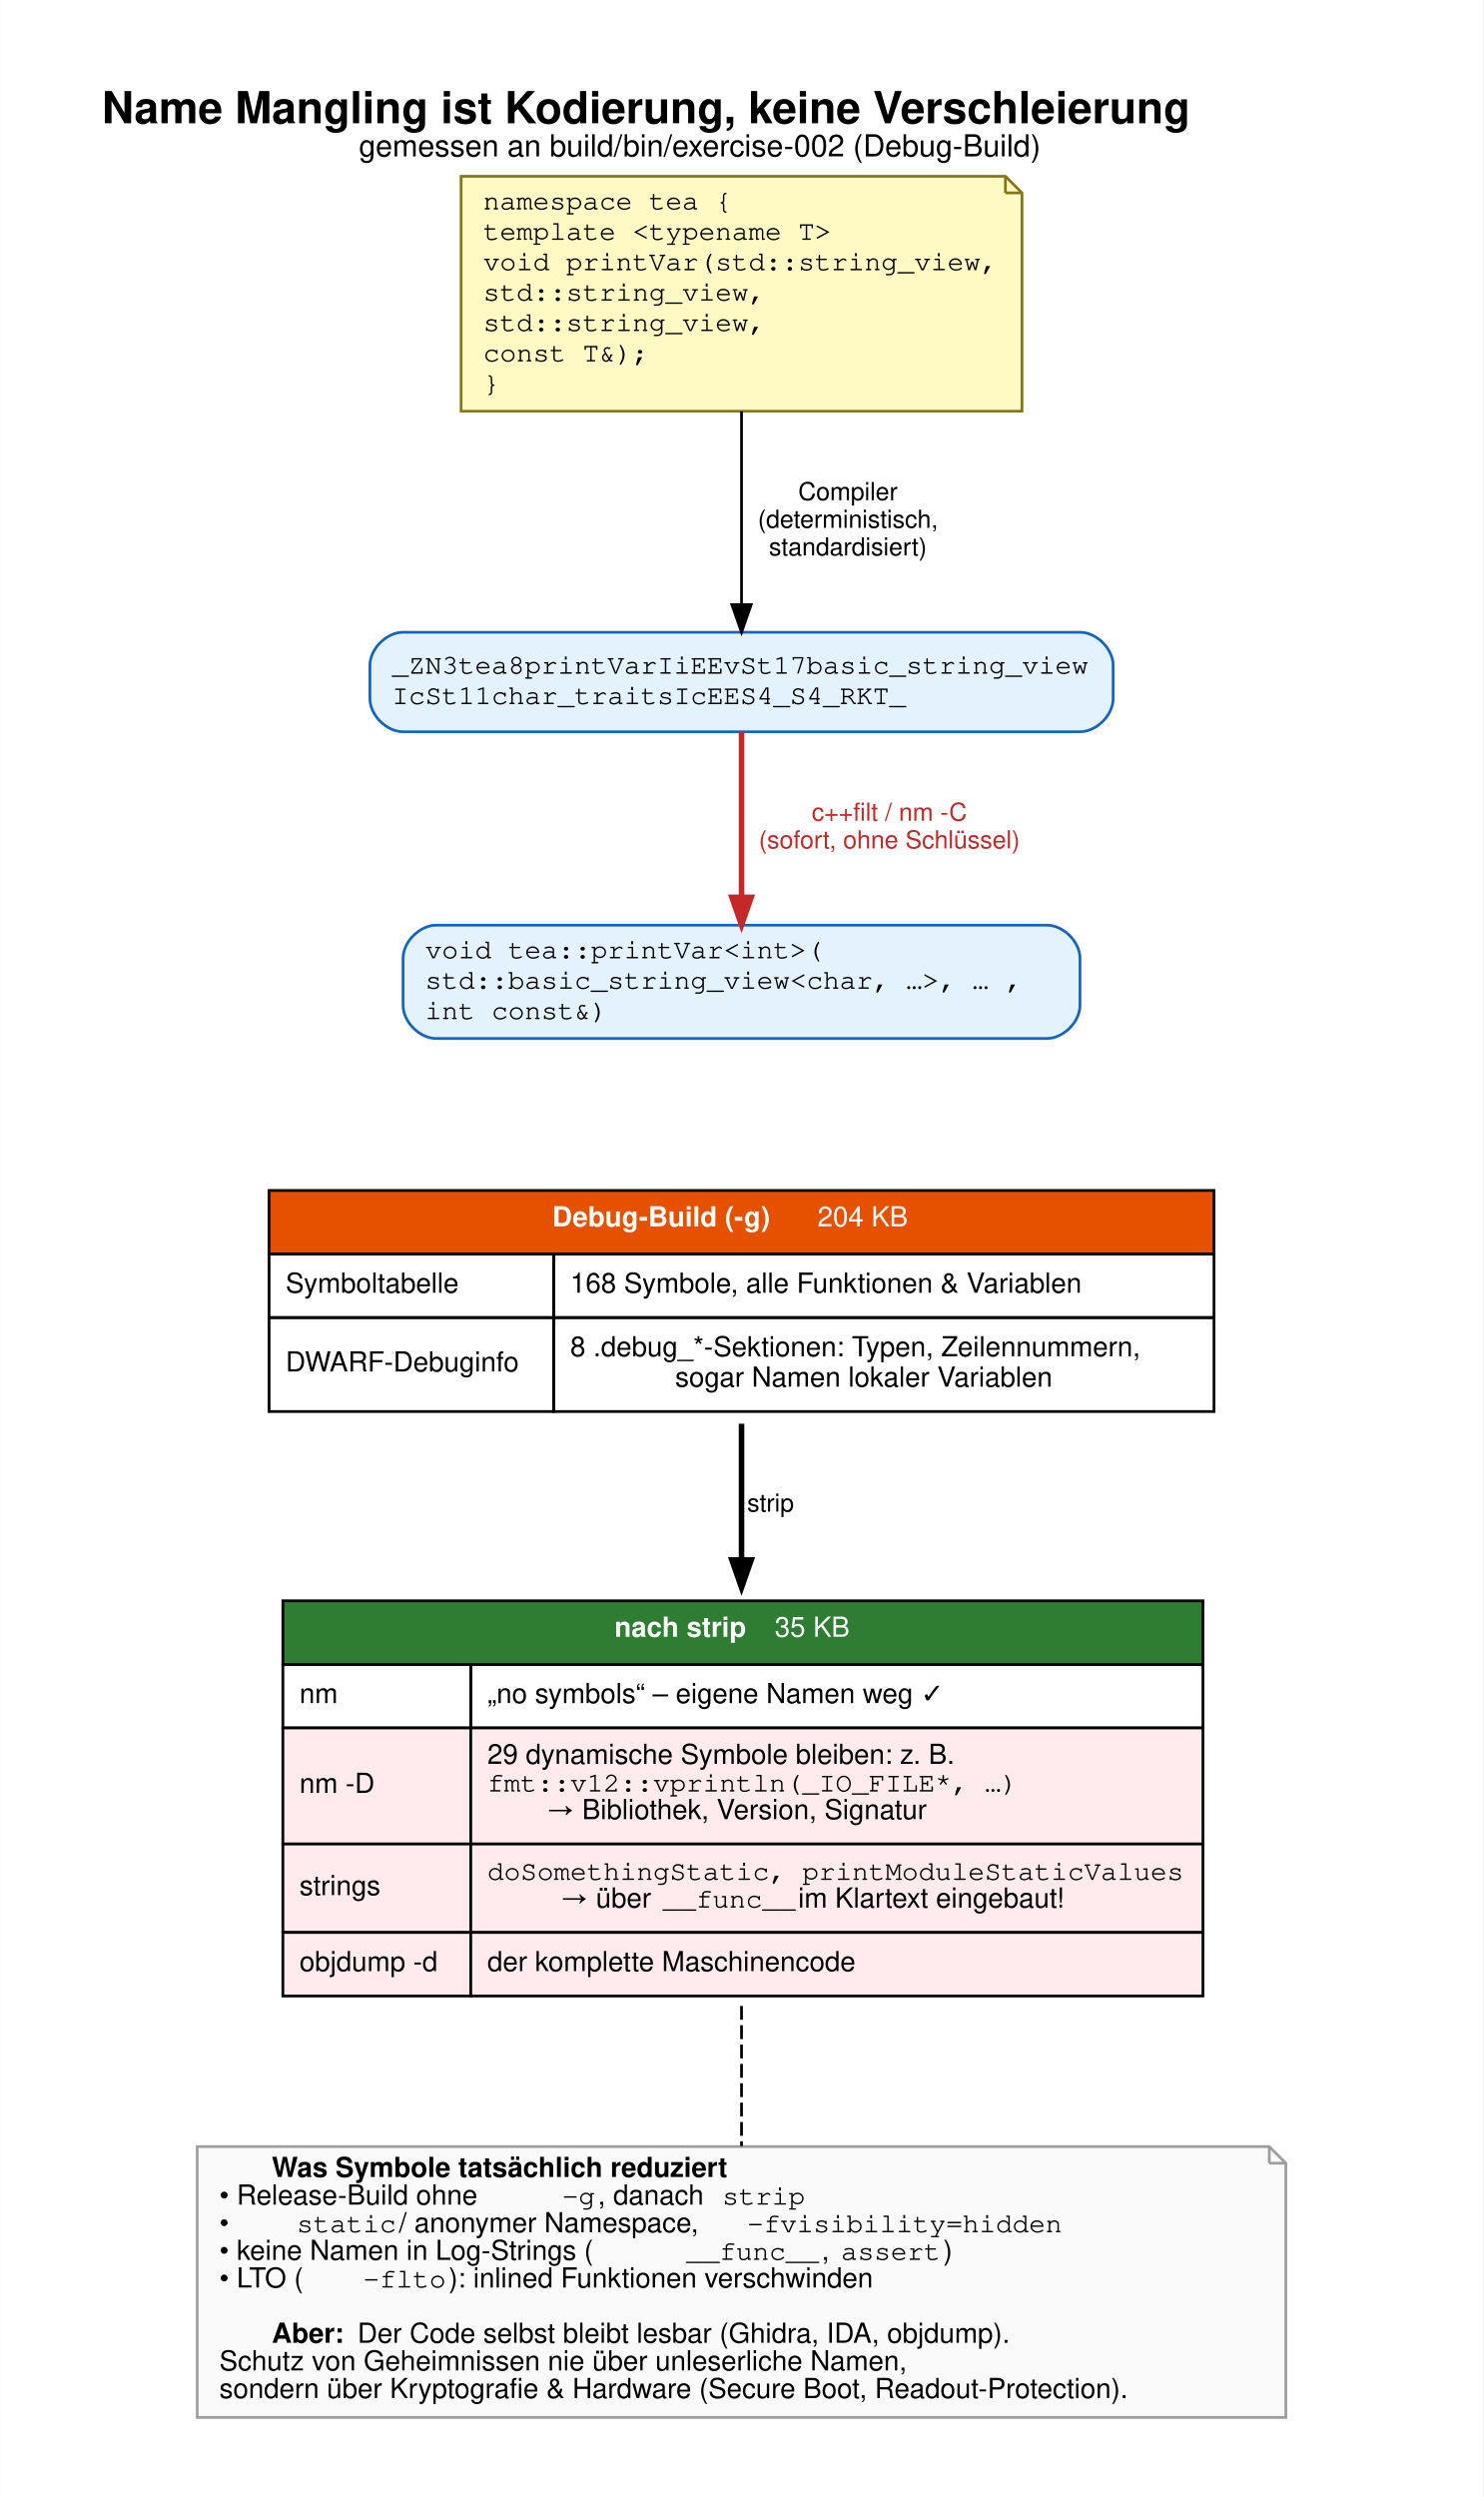
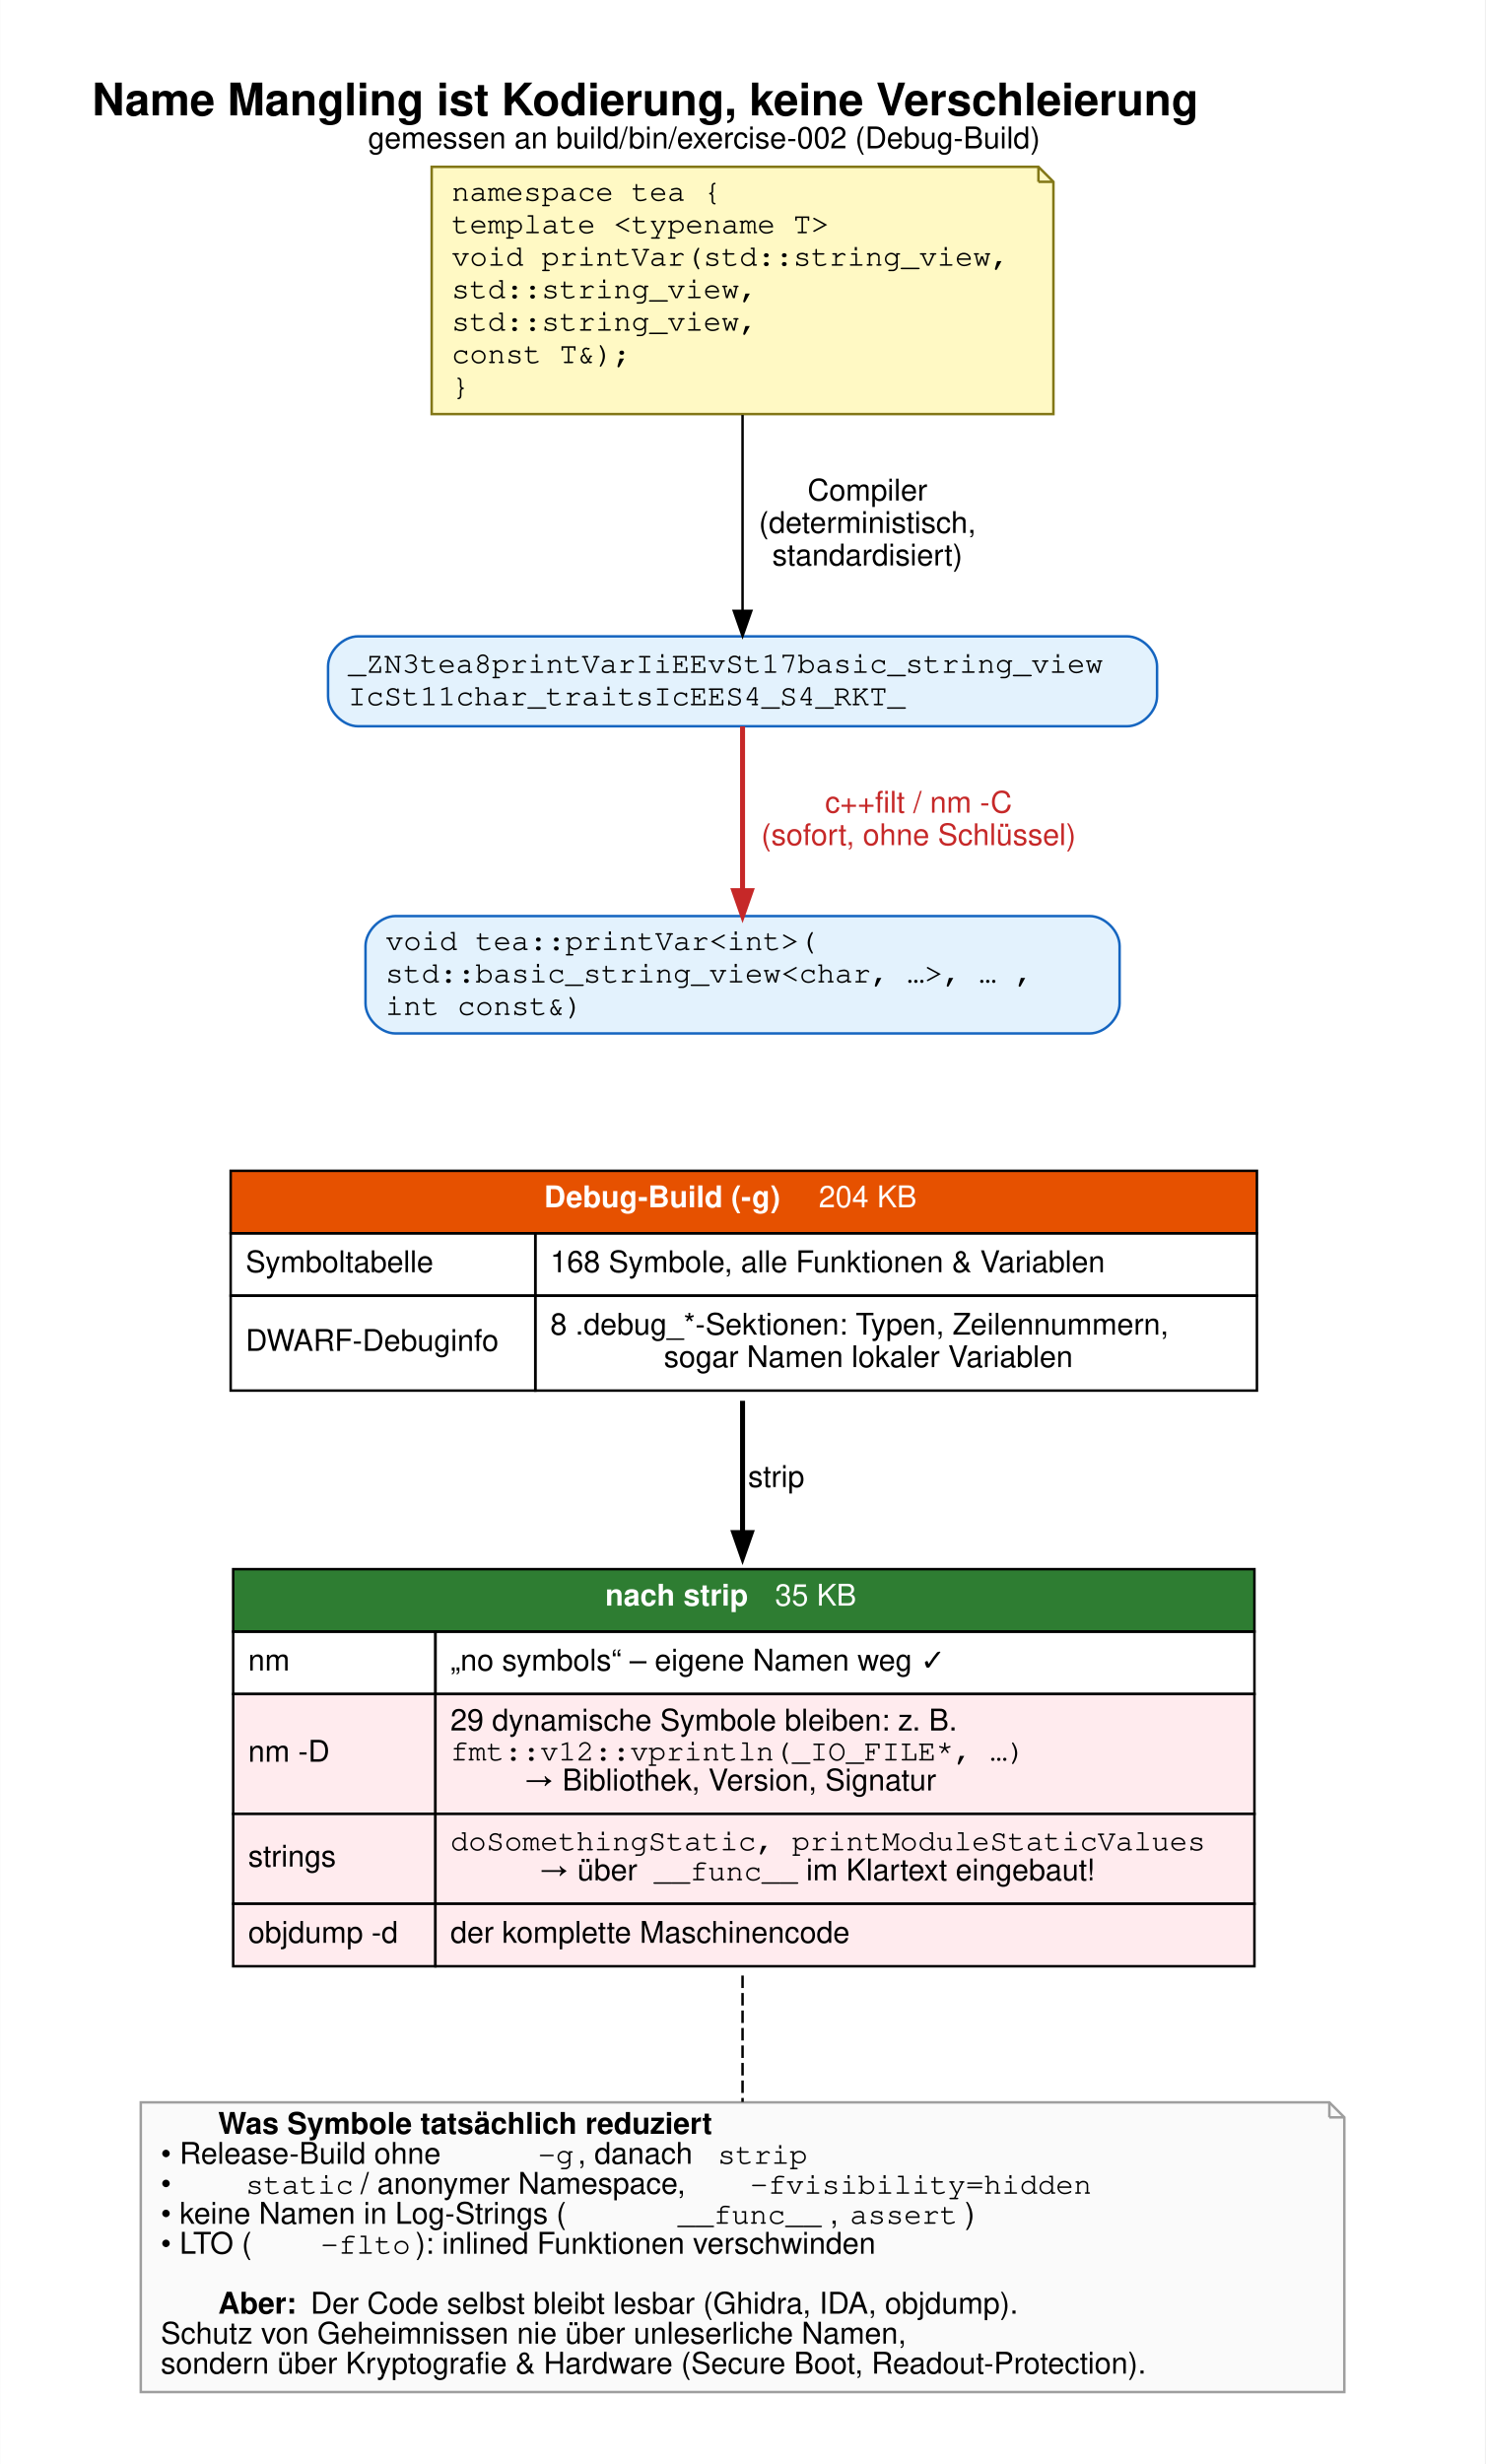
- <svg xmlns="http://www.w3.org/2000/svg" width="537pt" height="904pt" viewBox="0.00 0.00 536.60 903.60">
-   <g id="graph0" class="graph" transform="scale(1 1) rotate(0) translate(28.8 874.8)">
-     <polygon fill="white" stroke="transparent" points="-28.8,28.8 -28.8,-874.8 507.8,-874.8 507.8,28.8 -28.8,28.8" />
-     <text text-anchor="start" x="8" y="-830.2" font-family="Helvetica,sans-Serif" font-weight="bold" font-size="16.00">Name Mangling ist Kodierung, keine Verschleierung</text>
-     <text text-anchor="start" x="101" y="-818.2" font-family="Helvetica,sans-Serif" font-size="11.00">gemessen an build/bin/exercise-002 (Debug-Build)</text>
+ <svg xmlns="http://www.w3.org/2000/svg" width="595pt" height="987pt" viewBox="0.00 0.00 594.60 986.60">
+   <g id="graph0" class="graph" transform="scale(1 1) rotate(0) translate(28.8 957.8)">
+     <polygon fill="white" stroke="transparent" points="-28.8,28.8 -28.8,-957.8 565.8,-957.8 565.8,28.8 -28.8,28.8" />
+     <text text-anchor="start" x="8" y="-911.6" font-family="Helvetica,sans-Serif" font-weight="bold" font-size="18.00">Name Mangling ist Kodierung, keine Verschleierung</text>
+     <text text-anchor="start" x="118.5" y="-898.4" font-family="Helvetica,sans-Serif" font-size="12.00">gemessen an build/bin/exercise-002 (Debug-Build)</text>
    <g id="node1" class="node">
-       <polygon fill="#fff9c4" stroke="#827717" points="335,-811 138,-811 138,-726 341,-726 341,-805 335,-811" />
-       <polyline fill="none" stroke="#827717" points="335,-811 335,-805 " />
-       <polyline fill="none" stroke="#827717" points="341,-805 335,-805 " />
-       <text text-anchor="start" x="146" y="-799" font-family="Courier,monospace" font-size="10.00">namespace tea {</text>
-       <text text-anchor="start" x="146" y="-788" font-family="Courier,monospace" font-size="10.00">template &lt;typename T&gt;</text>
-       <text text-anchor="start" x="146" y="-777" font-family="Courier,monospace" font-size="10.00">void printVar(std::string_view,</text>
-       <text text-anchor="start" x="146" y="-766" font-family="Courier,monospace" font-size="10.00">              std::string_view,</text>
-       <text text-anchor="start" x="146" y="-755" font-family="Courier,monospace" font-size="10.00">              std::string_view,</text>
-       <text text-anchor="start" x="146" y="-744" font-family="Courier,monospace" font-size="10.00">              const T&amp;);</text>
-       <text text-anchor="start" x="146" y="-733" font-family="Courier,monospace" font-size="10.00">}</text>
+       <polygon fill="#fff9c4" stroke="#827717" points="387,-891 144,-891 144,-792 393,-792 393,-885 387,-891" />
+       <polyline fill="none" stroke="#827717" points="387,-891 387,-885 " />
+       <polyline fill="none" stroke="#827717" points="393,-885 387,-885 " />
+       <text text-anchor="start" x="152" y="-877.4" font-family="Courier,monospace" font-size="12.00">namespace tea {</text>
+       <text text-anchor="start" x="152" y="-864.4" font-family="Courier,monospace" font-size="12.00">template &lt;typename T&gt;</text>
+       <text text-anchor="start" x="152" y="-851.4" font-family="Courier,monospace" font-size="12.00">void printVar(std::string_view,</text>
+       <text text-anchor="start" x="152" y="-838.4" font-family="Courier,monospace" font-size="12.00">              std::string_view,</text>
+       <text text-anchor="start" x="152" y="-825.4" font-family="Courier,monospace" font-size="12.00">              std::string_view,</text>
+       <text text-anchor="start" x="152" y="-812.4" font-family="Courier,monospace" font-size="12.00">              const T&amp;);</text>
+       <text text-anchor="start" x="152" y="-799.4" font-family="Courier,monospace" font-size="12.00">}</text>
    </g>
    <g id="node2" class="node">
-       <path fill="#e3f2fd" stroke="#1565c0" d="M362,-646C362,-646 117,-646 117,-646 111,-646 105,-640 105,-634 105,-634 105,-622 105,-622 105,-616 111,-610 117,-610 117,-610 362,-610 362,-610 368,-610 374,-616 374,-622 374,-622 374,-634 374,-634 374,-640 368,-646 362,-646" />
-       <text text-anchor="start" x="113" y="-631" font-family="Courier,monospace" font-size="10.00">_ZN3tea8printVarIiEEvSt17basic_string_view</text>
-       <text text-anchor="start" x="113" y="-620" font-family="Courier,monospace" font-size="10.00">IcSt11char_traitsIcEES4_S4_RKT_</text>
+       <path fill="#e3f2fd" stroke="#1565c0" d="M422.5,-703C422.5,-703 114.5,-703 114.5,-703 108.5,-703 102.5,-697 102.5,-691 102.5,-691 102.5,-679 102.5,-679 102.5,-673 108.5,-667 114.5,-667 114.5,-667 422.5,-667 422.5,-667 428.5,-667 434.5,-673 434.5,-679 434.5,-679 434.5,-691 434.5,-691 434.5,-697 428.5,-703 422.5,-703" />
+       <text text-anchor="start" x="110.5" y="-688.4" font-family="Courier,monospace" font-size="12.00">_ZN3tea8printVarIiEEvSt17basic_string_view</text>
+       <text text-anchor="start" x="110.5" y="-675.4" font-family="Courier,monospace" font-size="12.00">IcSt11char_traitsIcEES4_S4_RKT_</text>
    </g>
    <g id="edge1" class="edge">
-       <path fill="none" stroke="black" d="M239.5,-725.95C239.5,-703.36 239.5,-676.06 239.5,-656.19" />
-       <polygon fill="black" stroke="black" points="243,-656 239.5,-646 236,-656 243,-656" />
-       <text text-anchor="middle" x="278" y="-693.8" font-family="Helvetica,sans-Serif" font-size="9.00">Compiler</text>
-       <text text-anchor="middle" x="278" y="-683.8" font-family="Helvetica,sans-Serif" font-size="9.00">(deterministisch,</text>
-       <text text-anchor="middle" x="278" y="-673.8" font-family="Helvetica,sans-Serif" font-size="9.00">standardisiert)</text>
+       <path fill="none" stroke="black" d="M268.5,-791.62C268.5,-765.75 268.5,-734.96 268.5,-713.32" />
+       <polygon fill="black" stroke="black" points="272,-713.2 268.5,-703.2 265,-713.2 272,-713.2" />
+       <text text-anchor="middle" x="318.5" y="-757.4" font-family="Helvetica,sans-Serif" font-size="12.00">Compiler</text>
+       <text text-anchor="middle" x="318.5" y="-744.4" font-family="Helvetica,sans-Serif" font-size="12.00">(deterministisch,</text>
+       <text text-anchor="middle" x="318.5" y="-731.4" font-family="Helvetica,sans-Serif" font-size="12.00">standardisiert)</text>
    </g>
    <g id="node3" class="node">
-       <path fill="#e3f2fd" stroke="#1565c0" d="M350,-540C350,-540 129,-540 129,-540 123,-540 117,-534 117,-528 117,-528 117,-511 117,-511 117,-505 123,-499 129,-499 129,-499 350,-499 350,-499 356,-499 362,-505 362,-511 362,-511 362,-528 362,-528 362,-534 356,-540 350,-540" />
-       <text text-anchor="start" x="125" y="-528" font-family="Courier,monospace" font-size="10.00">void tea::printVar&lt;int&gt;(</text>
-       <text text-anchor="start" x="125" y="-517" font-family="Courier,monospace" font-size="10.00">  std::basic_string_view&lt;char, …&gt;, … ,</text>
-       <text text-anchor="start" x="125" y="-506" font-family="Courier,monospace" font-size="10.00">  int const&amp;)</text>
+       <path fill="#e3f2fd" stroke="#1565c0" d="M407.5,-591C407.5,-591 129.5,-591 129.5,-591 123.5,-591 117.5,-585 117.5,-579 117.5,-579 117.5,-556 117.5,-556 117.5,-550 123.5,-544 129.5,-544 129.5,-544 407.5,-544 407.5,-544 413.5,-544 419.5,-550 419.5,-556 419.5,-556 419.5,-579 419.5,-579 419.5,-585 413.5,-591 407.5,-591" />
+       <text text-anchor="start" x="125.5" y="-577.4" font-family="Courier,monospace" font-size="12.00">void tea::printVar&lt;int&gt;(</text>
+       <text text-anchor="start" x="125.5" y="-564.4" font-family="Courier,monospace" font-size="12.00">  std::basic_string_view&lt;char, …&gt;, … ,</text>
+       <text text-anchor="start" x="125.5" y="-551.4" font-family="Courier,monospace" font-size="12.00">  int const&amp;)</text>
    </g>
    <g id="edge2" class="edge">
-       <path fill="none" stroke="#c62828" stroke-width="2" d="M239.5,-609.89C239.5,-593.81 239.5,-569.42 239.5,-550.18" />
-       <polygon fill="#c62828" stroke="#c62828" stroke-width="2" points="243,-550.1 239.5,-540.1 236,-550.1 243,-550.1" />
-       <text text-anchor="middle" x="293" y="-577.8" font-family="Helvetica,sans-Serif" font-size="9.00" fill="#c62828">c++filt / nm -C</text>
-       <text text-anchor="middle" x="293" y="-567.8" font-family="Helvetica,sans-Serif" font-size="9.00" fill="#c62828">(sofort, ohne Schlüssel)</text>
+       <path fill="none" stroke="#c62828" stroke-width="2" d="M268.5,-666.96C268.5,-649.78 268.5,-622.82 268.5,-601.46" />
+       <polygon fill="#c62828" stroke="#c62828" stroke-width="2" points="272,-601.18 268.5,-591.18 265,-601.18 272,-601.18" />
+       <text text-anchor="middle" x="339" y="-632.4" font-family="Helvetica,sans-Serif" font-size="12.00" fill="#c62828">c++filt / nm -C</text>
+       <text text-anchor="middle" x="339" y="-619.4" font-family="Helvetica,sans-Serif" font-size="12.00" fill="#c62828">(sofort, ohne Schlüssel)</text>
    </g>
    <g id="node4" class="node">
-       <polygon fill="#e65100" stroke="transparent" points="68.5,-421 68.5,-444 410.5,-444 410.5,-421 68.5,-421" />
-       <polygon fill="none" stroke="black" points="68.5,-421 68.5,-444 410.5,-444 410.5,-421 68.5,-421" />
-       <text text-anchor="start" x="171" y="-431" font-family="Helvetica,sans-Serif" font-weight="bold" font-size="10.00" fill="white">Debug-Build (-g)</text>
-       <text text-anchor="start" x="267" y="-431" font-family="Helvetica,sans-Serif" font-size="10.00" fill="white">  204 KB</text>
-       <polygon fill="none" stroke="black" points="68.5,-398 68.5,-421 171.5,-421 171.5,-398 68.5,-398" />
-       <text text-anchor="start" x="74.5" y="-407" font-family="Helvetica,sans-Serif" font-size="10.00">Symboltabelle</text>
-       <polygon fill="none" stroke="black" points="171.5,-398 171.5,-421 410.5,-421 410.5,-398 171.5,-398" />
-       <text text-anchor="start" x="177.5" y="-407" font-family="Helvetica,sans-Serif" font-size="10.00">168 Symbole, alle Funktionen &amp; Variablen</text>
-       <polygon fill="none" stroke="black" points="68.5,-364 68.5,-398 171.5,-398 171.5,-364 68.5,-364" />
-       <text text-anchor="start" x="74.5" y="-378.5" font-family="Helvetica,sans-Serif" font-size="10.00">DWARF-Debuginfo</text>
-       <polygon fill="none" stroke="black" points="171.5,-364 171.5,-398 410.5,-398 410.5,-364 171.5,-364" />
-       <text text-anchor="start" x="177.5" y="-384" font-family="Helvetica,sans-Serif" font-size="10.00">8 .debug_*-Sektionen: Typen, Zeilennummern,</text>
-       <text text-anchor="start" x="215.5" y="-373" font-family="Helvetica,sans-Serif" font-size="10.00">sogar Namen lokaler Variablen</text>
+       <polygon fill="#e65100" stroke="transparent" points="63.5,-464 63.5,-489 474.5,-489 474.5,-464 63.5,-464" />
+       <polygon fill="none" stroke="black" points="63.5,-464 63.5,-489 474.5,-489 474.5,-464 63.5,-464" />
+       <text text-anchor="start" x="189" y="-474.4" font-family="Helvetica,sans-Serif" font-weight="bold" font-size="12.00" fill="white">Debug-Build (-g)</text>
+       <text text-anchor="start" x="299" y="-474.4" font-family="Helvetica,sans-Serif" font-size="12.00" fill="white">  204 KB</text>
+       <polygon fill="none" stroke="black" points="63.5,-439 63.5,-464 185.5,-464 185.5,-439 63.5,-439" />
+       <text text-anchor="start" x="69.5" y="-448.4" font-family="Helvetica,sans-Serif" font-size="12.00">Symboltabelle</text>
+       <polygon fill="none" stroke="black" points="185.5,-439 185.5,-464 474.5,-464 474.5,-439 185.5,-439" />
+       <text text-anchor="start" x="191.5" y="-448.4" font-family="Helvetica,sans-Serif" font-size="12.00">168 Symbole, alle Funktionen &amp; Variablen</text>
+       <polygon fill="none" stroke="black" points="63.5,-401 63.5,-439 185.5,-439 185.5,-401 63.5,-401" />
+       <text text-anchor="start" x="69.5" y="-416.9" font-family="Helvetica,sans-Serif" font-size="12.00">DWARF-Debuginfo</text>
+       <polygon fill="none" stroke="black" points="185.5,-401 185.5,-439 474.5,-439 474.5,-401 185.5,-401" />
+       <text text-anchor="start" x="191.5" y="-423.4" font-family="Helvetica,sans-Serif" font-size="12.00">8 .debug_*-Sektionen: Typen, Zeilennummern,</text>
+       <text text-anchor="start" x="237" y="-410.4" font-family="Helvetica,sans-Serif" font-size="12.00">sogar Namen lokaler Variablen</text>
    </g>
    <g id="node5" class="node">
-       <polygon fill="#2e7d32" stroke="transparent" points="73.5,-272.5 73.5,-295.5 406.5,-295.5 406.5,-272.5 73.5,-272.5" />
-       <polygon fill="none" stroke="black" points="73.5,-272.5 73.5,-295.5 406.5,-295.5 406.5,-272.5 73.5,-272.5" />
-       <text text-anchor="start" x="193.5" y="-282.5" font-family="Helvetica,sans-Serif" font-weight="bold" font-size="10.00" fill="white">nach strip</text>
-       <text text-anchor="start" x="251.5" y="-282.5" font-family="Helvetica,sans-Serif" font-size="10.00" fill="white">  35 KB</text>
-       <polygon fill="none" stroke="black" points="73.5,-249.5 73.5,-272.5 141.5,-272.5 141.5,-249.5 73.5,-249.5" />
-       <text text-anchor="start" x="79.5" y="-258.5" font-family="Helvetica,sans-Serif" font-size="10.00">nm</text>
-       <polygon fill="none" stroke="black" points="141.5,-249.5 141.5,-272.5 406.5,-272.5 406.5,-249.5 141.5,-249.5" />
-       <text text-anchor="start" x="147.5" y="-258.5" font-family="Helvetica,sans-Serif" font-size="10.00">„no symbols“ – eigene Namen weg ✓</text>
-       <polygon fill="#ffebee" stroke="transparent" points="73.5,-207.5 73.5,-249.5 141.5,-249.5 141.5,-207.5 73.5,-207.5" />
-       <polygon fill="none" stroke="black" points="73.5,-207.5 73.5,-249.5 141.5,-249.5 141.5,-207.5 73.5,-207.5" />
-       <text text-anchor="start" x="79.5" y="-226" font-family="Helvetica,sans-Serif" font-size="10.00">nm -D</text>
-       <polygon fill="#ffebee" stroke="transparent" points="141.5,-207.5 141.5,-249.5 406.5,-249.5 406.5,-207.5 141.5,-207.5" />
-       <polygon fill="none" stroke="black" points="141.5,-207.5 141.5,-249.5 406.5,-249.5 406.5,-207.5 141.5,-207.5" />
-       <text text-anchor="start" x="147.5" y="-236.5" font-family="Helvetica,sans-Serif" font-size="10.00">29 dynamische Symbole bleiben: z. B.</text>
-       <text text-anchor="start" x="147.5" y="-226.5" font-family="Courier,monospace" font-size="10.00">fmt::v12::vprintln(_IO_FILE*, …)</text>
-       <text text-anchor="start" x="169" y="-216.5" font-family="Helvetica,sans-Serif" font-size="10.00">→ Bibliothek, Version, Signatur</text>
-       <polygon fill="#ffebee" stroke="transparent" points="73.5,-175.5 73.5,-207.5 141.5,-207.5 141.5,-175.5 73.5,-175.5" />
-       <polygon fill="none" stroke="black" points="73.5,-175.5 73.5,-207.5 141.5,-207.5 141.5,-175.5 73.5,-175.5" />
-       <text text-anchor="start" x="79.5" y="-189" font-family="Helvetica,sans-Serif" font-size="10.00">strings</text>
-       <polygon fill="#ffebee" stroke="transparent" points="141.5,-175.5 141.5,-207.5 406.5,-207.5 406.5,-175.5 141.5,-175.5" />
-       <polygon fill="none" stroke="black" points="141.5,-175.5 141.5,-207.5 406.5,-207.5 406.5,-175.5 141.5,-175.5" />
-       <text text-anchor="start" x="147.5" y="-194.5" font-family="Courier,monospace" font-size="10.00">doSomethingStatic, printModuleStaticValues</text>
-       <text text-anchor="start" x="174" y="-184.5" font-family="Helvetica,sans-Serif" font-size="10.00">→ über </text>
-       <text text-anchor="start" x="211" y="-184.5" font-family="Courier,monospace" font-size="10.00">__func__</text>
-       <text text-anchor="start" x="260" y="-184.5" font-family="Helvetica,sans-Serif" font-size="10.00"> im Klartext eingebaut!</text>
-       <polygon fill="#ffebee" stroke="transparent" points="73.5,-152.5 73.5,-175.5 141.5,-175.5 141.5,-152.5 73.5,-152.5" />
-       <polygon fill="none" stroke="black" points="73.5,-152.5 73.5,-175.5 141.5,-175.5 141.5,-152.5 73.5,-152.5" />
-       <text text-anchor="start" x="79.5" y="-161.5" font-family="Helvetica,sans-Serif" font-size="10.00">objdump -d</text>
-       <polygon fill="#ffebee" stroke="transparent" points="141.5,-152.5 141.5,-175.5 406.5,-175.5 406.5,-152.5 141.5,-152.5" />
-       <polygon fill="none" stroke="black" points="141.5,-152.5 141.5,-175.5 406.5,-175.5 406.5,-152.5 141.5,-152.5" />
-       <text text-anchor="start" x="147.5" y="-161.5" font-family="Helvetica,sans-Serif" font-size="10.00">der komplette Maschinencode</text>
+       <polygon fill="#2e7d32" stroke="transparent" points="64.5,-304.5 64.5,-329.5 473.5,-329.5 473.5,-304.5 64.5,-304.5" />
+       <polygon fill="none" stroke="black" points="64.5,-304.5 64.5,-329.5 473.5,-329.5 473.5,-304.5 64.5,-304.5" />
+       <text text-anchor="start" x="213.5" y="-314.9" font-family="Helvetica,sans-Serif" font-weight="bold" font-size="12.00" fill="white">nach strip</text>
+       <text text-anchor="start" x="281.5" y="-314.9" font-family="Helvetica,sans-Serif" font-size="12.00" fill="white">  35 KB</text>
+       <polygon fill="none" stroke="black" points="64.5,-279.5 64.5,-304.5 145.5,-304.5 145.5,-279.5 64.5,-279.5" />
+       <text text-anchor="start" x="70.5" y="-288.9" font-family="Helvetica,sans-Serif" font-size="12.00">nm</text>
+       <polygon fill="none" stroke="black" points="145.5,-279.5 145.5,-304.5 473.5,-304.5 473.5,-279.5 145.5,-279.5" />
+       <text text-anchor="start" x="151.5" y="-288.9" font-family="Helvetica,sans-Serif" font-size="12.00">„no symbols“ – eigene Namen weg ✓</text>
+       <polygon fill="#ffebee" stroke="transparent" points="64.5,-231.5 64.5,-279.5 145.5,-279.5 145.5,-231.5 64.5,-231.5" />
+       <polygon fill="none" stroke="black" points="64.5,-231.5 64.5,-279.5 145.5,-279.5 145.5,-231.5 64.5,-231.5" />
+       <text text-anchor="start" x="70.5" y="-252.4" font-family="Helvetica,sans-Serif" font-size="12.00">nm -D</text>
+       <polygon fill="#ffebee" stroke="transparent" points="145.5,-231.5 145.5,-279.5 473.5,-279.5 473.5,-231.5 145.5,-231.5" />
+       <polygon fill="none" stroke="black" points="145.5,-231.5 145.5,-279.5 473.5,-279.5 473.5,-231.5 145.5,-231.5" />
+       <text text-anchor="start" x="151.5" y="-264.9" font-family="Helvetica,sans-Serif" font-size="12.00">29 dynamische Symbole bleiben: z. B.</text>
+       <text text-anchor="start" x="151.5" y="-252.9" font-family="Courier,monospace" font-size="12.00">fmt::v12::vprintln(_IO_FILE*, …)</text>
+       <text text-anchor="start" x="181" y="-240.9" font-family="Helvetica,sans-Serif" font-size="12.00">→ Bibliothek, Version, Signatur</text>
+       <polygon fill="#ffebee" stroke="transparent" points="64.5,-195.5 64.5,-231.5 145.5,-231.5 145.5,-195.5 64.5,-195.5" />
+       <polygon fill="none" stroke="black" points="64.5,-195.5 64.5,-231.5 145.5,-231.5 145.5,-195.5 64.5,-195.5" />
+       <text text-anchor="start" x="70.5" y="-210.4" font-family="Helvetica,sans-Serif" font-size="12.00">strings</text>
+       <polygon fill="#ffebee" stroke="transparent" points="145.5,-195.5 145.5,-231.5 473.5,-231.5 473.5,-195.5 145.5,-195.5" />
+       <polygon fill="none" stroke="black" points="145.5,-195.5 145.5,-231.5 473.5,-231.5 473.5,-195.5 145.5,-195.5" />
+       <text text-anchor="start" x="151.5" y="-216.9" font-family="Courier,monospace" font-size="12.00">doSomethingStatic, printModuleStaticValues</text>
+       <text text-anchor="start" x="187" y="-204.9" font-family="Helvetica,sans-Serif" font-size="12.00">→ über </text>
+       <text text-anchor="start" x="233" y="-204.9" font-family="Courier,monospace" font-size="12.00">__func__</text>
+       <text text-anchor="start" x="294" y="-204.9" font-family="Helvetica,sans-Serif" font-size="12.00"> im Klartext eingebaut!</text>
+       <polygon fill="#ffebee" stroke="transparent" points="64.5,-170.5 64.5,-195.5 145.5,-195.5 145.5,-170.5 64.5,-170.5" />
+       <polygon fill="none" stroke="black" points="64.5,-170.5 64.5,-195.5 145.5,-195.5 145.5,-170.5 64.5,-170.5" />
+       <text text-anchor="start" x="70.5" y="-179.9" font-family="Helvetica,sans-Serif" font-size="12.00">objdump -d</text>
+       <polygon fill="#ffebee" stroke="transparent" points="145.5,-170.5 145.5,-195.5 473.5,-195.5 473.5,-170.5 145.5,-170.5" />
+       <polygon fill="none" stroke="black" points="145.5,-170.5 145.5,-195.5 473.5,-195.5 473.5,-170.5 145.5,-170.5" />
+       <text text-anchor="start" x="151.5" y="-179.9" font-family="Helvetica,sans-Serif" font-size="12.00">der komplette Maschinencode</text>
    </g>
    <g id="edge4" class="edge">
-       <path fill="none" stroke="black" stroke-width="2" d="M239.5,-359.58C239.5,-344.65 239.5,-327.38 239.5,-310.31" />
-       <polygon fill="black" stroke="black" stroke-width="2" points="243,-310.3 239.5,-300.3 236,-310.3 243,-310.3" />
-       <text text-anchor="middle" x="250" y="-327.8" font-family="Helvetica,sans-Serif" font-size="9.00">strip</text>
+       <path fill="none" stroke="black" stroke-width="2" d="M268.5,-396.91C268.5,-380.94 268.5,-362.51 268.5,-344.25" />
+       <polygon fill="black" stroke="black" stroke-width="2" points="272,-344.13 268.5,-334.13 265,-344.13 272,-344.13" />
+       <text text-anchor="middle" x="282" y="-362.4" font-family="Helvetica,sans-Serif" font-size="12.00">strip</text>
    </g>
    <g id="node6" class="node">
-       <polygon fill="#fafafa" stroke="#9e9e9e" points="430.5,-98 42.5,-98 42.5,0 436.5,0 436.5,-92 430.5,-98" />
-       <polyline fill="none" stroke="#9e9e9e" points="430.5,-98 430.5,-92 " />
-       <polyline fill="none" stroke="#9e9e9e" points="436.5,-92 430.5,-92 " />
-       <text text-anchor="start" x="50.5" y="-87" font-family="Helvetica,sans-Serif" font-size="10.00">      </text>
-       <text text-anchor="start" x="69.5" y="-87" font-family="Helvetica,sans-Serif" font-weight="bold" font-size="10.00">Was Symbole tatsächlich reduziert</text>
-       <text text-anchor="start" x="50.5" y="-77" font-family="Helvetica,sans-Serif" font-size="10.00">      • Release-Build ohne </text>
-       <text text-anchor="start" x="174.5" y="-77" font-family="Courier,monospace" font-size="10.00">-g</text>
-       <text text-anchor="start" x="187.5" y="-77" font-family="Helvetica,sans-Serif" font-size="10.00">, danach </text>
-       <text text-anchor="start" x="232.5" y="-77" font-family="Courier,monospace" font-size="10.00">strip</text>
-       <text text-anchor="start" x="50.5" y="-67" font-family="Helvetica,sans-Serif" font-size="10.00">      • </text>
-       <text text-anchor="start" x="78.5" y="-67" font-family="Courier,monospace" font-size="10.00">static</text>
-       <text text-anchor="start" x="115.5" y="-67" font-family="Helvetica,sans-Serif" font-size="10.00"> / anonymer Namespace, </text>
-       <text text-anchor="start" x="241.5" y="-67" font-family="Courier,monospace" font-size="10.00">-fvisibility=hidden</text>
-       <text text-anchor="start" x="50.5" y="-57" font-family="Helvetica,sans-Serif" font-size="10.00">      • keine Namen in Log-Strings (</text>
-       <text text-anchor="start" x="219.5" y="-57" font-family="Courier,monospace" font-size="10.00">__func__</text>
-       <text text-anchor="start" x="268.5" y="-57" font-family="Helvetica,sans-Serif" font-size="10.00">, </text>
-       <text text-anchor="start" x="275.5" y="-57" font-family="Courier,monospace" font-size="10.00">assert</text>
-       <text text-anchor="start" x="312.5" y="-57" font-family="Helvetica,sans-Serif" font-size="10.00">)</text>
-       <text text-anchor="start" x="50.5" y="-47" font-family="Helvetica,sans-Serif" font-size="10.00">      • LTO (</text>
-       <text text-anchor="start" x="102.5" y="-47" font-family="Courier,monospace" font-size="10.00">-flto</text>
-       <text text-anchor="start" x="133.5" y="-47" font-family="Helvetica,sans-Serif" font-size="10.00">): inlined Funktionen verschwinden</text>
-       <text text-anchor="start" x="50.5" y="-37" font-family="Helvetica,sans-Serif" font-size="10.00">      </text>
-       <text text-anchor="start" x="50.5" y="-27" font-family="Helvetica,sans-Serif" font-size="10.00">      </text>
-       <text text-anchor="start" x="69.5" y="-27" font-family="Helvetica,sans-Serif" font-weight="bold" font-size="10.00">Aber:</text>
-       <text text-anchor="start" x="100.5" y="-27" font-family="Helvetica,sans-Serif" font-size="10.00"> Der Code selbst bleibt lesbar (Ghidra, IDA, objdump).</text>
-       <text text-anchor="start" x="50.5" y="-17" font-family="Helvetica,sans-Serif" font-size="10.00">      Schutz von Geheimnissen nie über unleserliche Namen,</text>
-       <text text-anchor="start" x="50.5" y="-7" font-family="Helvetica,sans-Serif" font-size="10.00">      sondern über Kryptografie &amp; Hardware (Secure Boot, Readout-Protection).</text>
+       <polygon fill="#fafafa" stroke="#9e9e9e" points="503.5,-116 27.5,-116 27.5,0 509.5,0 509.5,-110 503.5,-116" />
+       <polyline fill="none" stroke="#9e9e9e" points="503.5,-116 503.5,-110 " />
+       <polyline fill="none" stroke="#9e9e9e" points="509.5,-110 503.5,-110 " />
+       <text text-anchor="start" x="35.5" y="-103.4" font-family="Helvetica,sans-Serif" font-size="12.00">      </text>
+       <text text-anchor="start" x="58.5" y="-103.4" font-family="Helvetica,sans-Serif" font-weight="bold" font-size="12.00">Was Symbole tatsächlich reduziert</text>
+       <text text-anchor="start" x="35.5" y="-91.4" font-family="Helvetica,sans-Serif" font-size="12.00">      • Release-Build ohne </text>
+       <text text-anchor="start" x="186.5" y="-91.4" font-family="Courier,monospace" font-size="12.00">-g</text>
+       <text text-anchor="start" x="202.5" y="-91.4" font-family="Helvetica,sans-Serif" font-size="12.00">, danach </text>
+       <text text-anchor="start" x="258.5" y="-91.4" font-family="Courier,monospace" font-size="12.00">strip</text>
+       <text text-anchor="start" x="35.5" y="-79.4" font-family="Helvetica,sans-Serif" font-size="12.00">      • </text>
+       <text text-anchor="start" x="69.5" y="-79.4" font-family="Courier,monospace" font-size="12.00">static</text>
+       <text text-anchor="start" x="115.5" y="-79.4" font-family="Helvetica,sans-Serif" font-size="12.00"> / anonymer Namespace, </text>
+       <text text-anchor="start" x="271.5" y="-79.4" font-family="Courier,monospace" font-size="12.00">-fvisibility=hidden</text>
+       <text text-anchor="start" x="35.5" y="-67.4" font-family="Helvetica,sans-Serif" font-size="12.00">      • keine Namen in Log-Strings (</text>
+       <text text-anchor="start" x="242.5" y="-67.4" font-family="Courier,monospace" font-size="12.00">__func__</text>
+       <text text-anchor="start" x="303.5" y="-67.4" font-family="Helvetica,sans-Serif" font-size="12.00">, </text>
+       <text text-anchor="start" x="311.5" y="-67.4" font-family="Courier,monospace" font-size="12.00">assert</text>
+       <text text-anchor="start" x="357.5" y="-67.4" font-family="Helvetica,sans-Serif" font-size="12.00">)</text>
+       <text text-anchor="start" x="35.5" y="-55.4" font-family="Helvetica,sans-Serif" font-size="12.00">      • LTO (</text>
+       <text text-anchor="start" x="99.5" y="-55.4" font-family="Courier,monospace" font-size="12.00">-flto</text>
+       <text text-anchor="start" x="137.5" y="-55.4" font-family="Helvetica,sans-Serif" font-size="12.00">): inlined Funktionen verschwinden</text>
+       <text text-anchor="start" x="35.5" y="-43.4" font-family="Helvetica,sans-Serif" font-size="12.00">      </text>
+       <text text-anchor="start" x="35.5" y="-31.4" font-family="Helvetica,sans-Serif" font-size="12.00">      </text>
+       <text text-anchor="start" x="58.5" y="-31.4" font-family="Helvetica,sans-Serif" font-weight="bold" font-size="12.00">Aber:</text>
+       <text text-anchor="start" x="95.5" y="-31.4" font-family="Helvetica,sans-Serif" font-size="12.00"> Der Code selbst bleibt lesbar (Ghidra, IDA, objdump).</text>
+       <text text-anchor="start" x="35.5" y="-19.4" font-family="Helvetica,sans-Serif" font-size="12.00">      Schutz von Geheimnissen nie über unleserliche Namen,</text>
+       <text text-anchor="start" x="35.5" y="-7.4" font-family="Helvetica,sans-Serif" font-size="12.00">      sondern über Kryptografie &amp; Hardware (Secure Boot, Readout-Protection).</text>
    </g>
    <g id="edge5" class="edge">
-       <path fill="none" stroke="black" stroke-dasharray="5,2" d="M239.5,-148.91C239.5,-131.74 239.5,-113.91 239.5,-98.21" />
+       <path fill="none" stroke="black" stroke-dasharray="5,2" d="M268.5,-166.78C268.5,-149.71 268.5,-132.09 268.5,-116.17" />
    </g>
  </g>
</svg>
